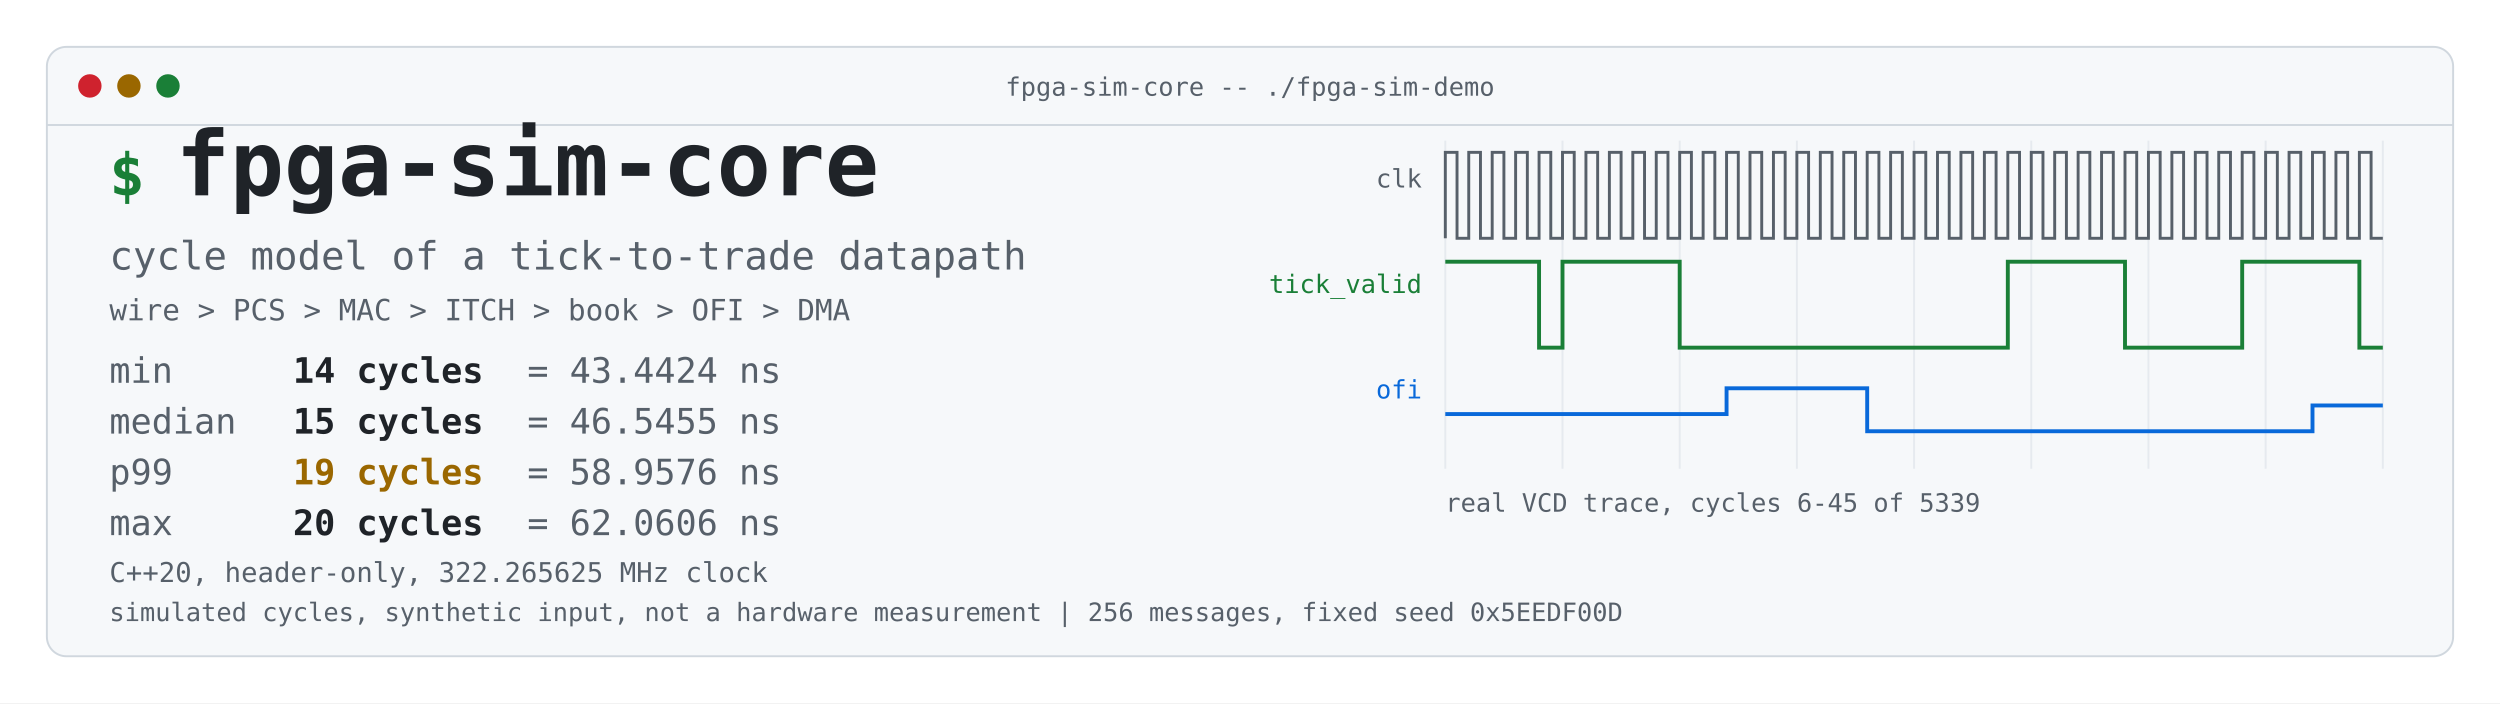
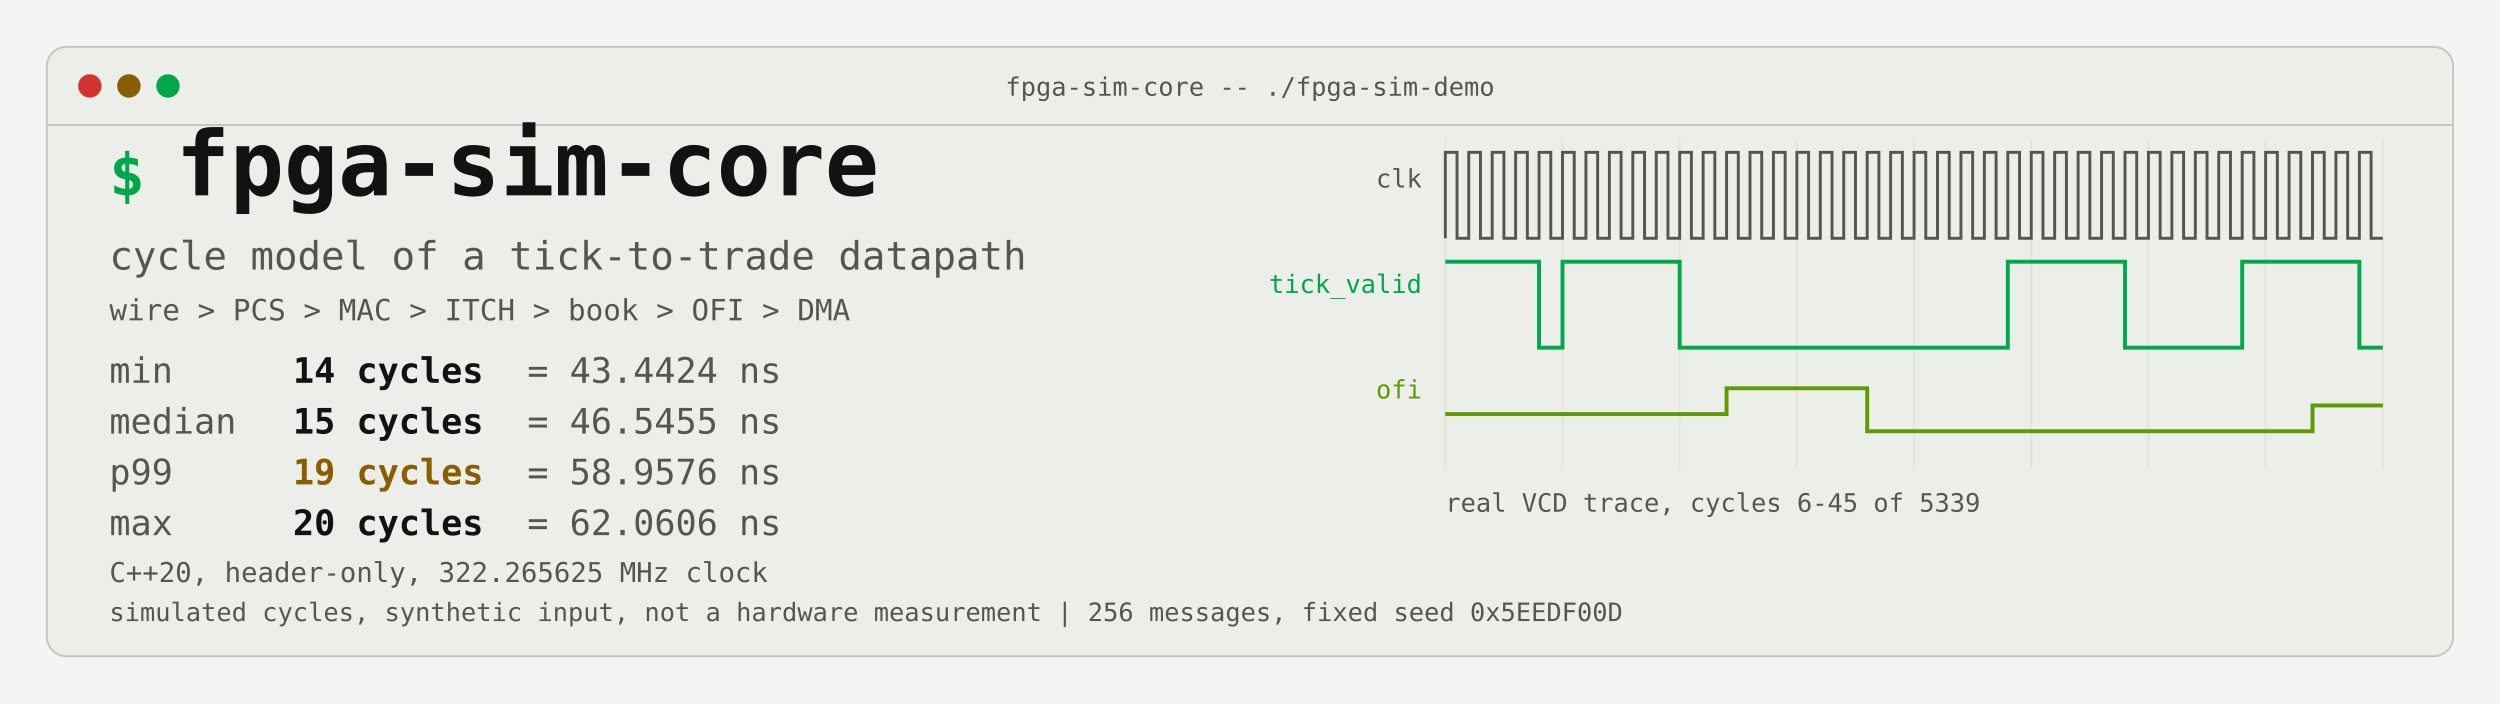
<svg xmlns="http://www.w3.org/2000/svg" width="1280" height="360" viewBox="0 0 1280 360" role="img" aria-labelledby="t d" font-family="ui-monospace, SFMono-Regular, Menlo, Consolas, 'DejaVu Sans Mono', monospace">
-   <rect x="0" y="0" width="1280" height="360" fill="#ffffff" />
-   <rect x="24" y="24" width="1232" height="312" fill="#f6f8fa" rx="10" stroke="#d0d7de" stroke-width="1" />
-   <circle cx="46" cy="44" r="6" fill="#cf222e" />
-   <circle cx="66" cy="44" r="6" fill="#9a6700" />
-   <circle cx="86" cy="44" r="6" fill="#1a7f37" />
-   <text x="640" y="49" font-size="13" fill="#57606a" text-anchor="middle" font-weight="normal">fpga-sim-core  --  ./fpga-sim-demo</text>
-   <line x1="24" y1="64" x2="1256" y2="64" stroke="#d0d7de" stroke-width="1" />
-   <text x="56" y="100" font-size="30" fill="#1a7f37" text-anchor="start" font-weight="bold">$</text>
-   <text x="90" y="100" font-size="46" fill="#1f2328" text-anchor="start" font-weight="bold">fpga-sim-core</text>
-   <text x="56" y="138" font-size="20" fill="#57606a" text-anchor="start" font-weight="normal">cycle model of a tick-to-trade datapath</text>
-   <text x="56" y="164" font-size="15" fill="#57606a" text-anchor="start" font-weight="normal">wire &gt; PCS &gt; MAC &gt; ITCH &gt; book &gt; OFI &gt; DMA</text>
-   <text x="56" y="196" font-size="18" fill="#57606a" text-anchor="start" font-weight="normal">min</text>
-   <text x="150" y="196" font-size="18" fill="#1f2328" text-anchor="start" font-weight="bold">14 cycles</text>
-   <text x="270" y="196" font-size="18" fill="#57606a" text-anchor="start" font-weight="normal">= 43.4424 ns</text>
-   <text x="56" y="222" font-size="18" fill="#57606a" text-anchor="start" font-weight="normal">median</text>
-   <text x="150" y="222" font-size="18" fill="#1f2328" text-anchor="start" font-weight="bold">15 cycles</text>
-   <text x="270" y="222" font-size="18" fill="#57606a" text-anchor="start" font-weight="normal">= 46.5455 ns</text>
-   <text x="56" y="248" font-size="18" fill="#57606a" text-anchor="start" font-weight="normal">p99</text>
-   <text x="150" y="248" font-size="18" fill="#9a6700" text-anchor="start" font-weight="bold">19 cycles</text>
-   <text x="270" y="248" font-size="18" fill="#57606a" text-anchor="start" font-weight="normal">= 58.9576 ns</text>
-   <text x="56" y="274" font-size="18" fill="#57606a" text-anchor="start" font-weight="normal">max</text>
-   <text x="150" y="274" font-size="18" fill="#1f2328" text-anchor="start" font-weight="bold">20 cycles</text>
-   <text x="270" y="274" font-size="18" fill="#57606a" text-anchor="start" font-weight="normal">= 62.0606 ns</text>
-   <text x="56" y="298" font-size="14" fill="#57606a" text-anchor="start" font-weight="normal">C++20, header-only, 322.265625 MHz clock</text>
-   <text x="56" y="318" font-size="13" fill="#57606a" text-anchor="start" font-weight="normal">simulated cycles, synthetic input, not a hardware measurement | 256 messages, fixed seed 0x5EEDF00D</text>
-   <text x="728" y="96" font-size="13" fill="#57606a" text-anchor="end" font-weight="normal">clk</text>
-   <text x="728" y="150" font-size="13" fill="#1a7f37" text-anchor="end" font-weight="normal">tick_valid</text>
-   <text x="728" y="204" font-size="13" fill="#0969da" text-anchor="end" font-weight="normal">ofi</text>
-   <line x1="740" y1="72" x2="740" y2="240" stroke="#e6eaef" stroke-width="1" />
-   <line x1="800" y1="72" x2="800" y2="240" stroke="#e6eaef" stroke-width="1" />
-   <line x1="860" y1="72" x2="860" y2="240" stroke="#e6eaef" stroke-width="1" />
-   <line x1="920" y1="72" x2="920" y2="240" stroke="#e6eaef" stroke-width="1" />
-   <line x1="980" y1="72" x2="980" y2="240" stroke="#e6eaef" stroke-width="1" />
-   <line x1="1040" y1="72" x2="1040" y2="240" stroke="#e6eaef" stroke-width="1" />
-   <line x1="1100" y1="72" x2="1100" y2="240" stroke="#e6eaef" stroke-width="1" />
-   <line x1="1160" y1="72" x2="1160" y2="240" stroke="#e6eaef" stroke-width="1" />
-   <line x1="1220" y1="72" x2="1220" y2="240" stroke="#e6eaef" stroke-width="1" />
-   <path d="M740.00 122.00L740.00 78.00 L746.00 78.00 L746.00 122.00 L752.00 122.00L752.00 78.00 L758.00 78.00 L758.00 122.00 L764.00 122.00L764.00 78.00 L770.00 78.00 L770.00 122.00 L776.00 122.00L776.00 78.00 L782.00 78.00 L782.00 122.00 L788.00 122.00L788.00 78.00 L794.00 78.00 L794.00 122.00 L800.00 122.00L800.00 78.00 L806.00 78.00 L806.00 122.00 L812.00 122.00L812.00 78.00 L818.00 78.00 L818.00 122.00 L824.00 122.00L824.00 78.00 L830.00 78.00 L830.00 122.00 L836.00 122.00L836.00 78.00 L842.00 78.00 L842.00 122.00 L848.00 122.00L848.00 78.00 L854.00 78.00 L854.00 122.00 L860.00 122.00L860.00 78.00 L866.00 78.00 L866.00 122.00 L872.00 122.00L872.00 78.00 L878.00 78.00 L878.00 122.00 L884.00 122.00L884.00 78.00 L890.00 78.00 L890.00 122.00 L896.00 122.00L896.00 78.00 L902.00 78.00 L902.00 122.00 L908.00 122.00L908.00 78.00 L914.00 78.00 L914.00 122.00 L920.00 122.00L920.00 78.00 L926.00 78.00 L926.00 122.00 L932.00 122.00L932.00 78.00 L938.00 78.00 L938.00 122.00 L944.00 122.00L944.00 78.00 L950.00 78.00 L950.00 122.00 L956.00 122.00L956.00 78.00 L962.00 78.00 L962.00 122.00 L968.00 122.00L968.00 78.00 L974.00 78.00 L974.00 122.00 L980.00 122.00L980.00 78.00 L986.00 78.00 L986.00 122.00 L992.00 122.00L992.00 78.00 L998.00 78.00 L998.00 122.00 L1004.00 122.00L1004.00 78.00 L1010.00 78.00 L1010.00 122.00 L1016.00 122.00L1016.00 78.00 L1022.00 78.00 L1022.00 122.00 L1028.00 122.00L1028.00 78.00 L1034.00 78.00 L1034.00 122.00 L1040.00 122.00L1040.00 78.00 L1046.00 78.00 L1046.00 122.00 L1052.00 122.00L1052.00 78.00 L1058.00 78.00 L1058.00 122.00 L1064.00 122.00L1064.00 78.00 L1070.00 78.00 L1070.00 122.00 L1076.00 122.00L1076.00 78.00 L1082.00 78.00 L1082.00 122.00 L1088.00 122.00L1088.00 78.00 L1094.00 78.00 L1094.00 122.00 L1100.00 122.00L1100.00 78.00 L1106.00 78.00 L1106.00 122.00 L1112.00 122.00L1112.00 78.00 L1118.00 78.00 L1118.00 122.00 L1124.00 122.00L1124.00 78.00 L1130.00 78.00 L1130.00 122.00 L1136.00 122.00L1136.00 78.00 L1142.00 78.00 L1142.00 122.00 L1148.00 122.00L1148.00 78.00 L1154.00 78.00 L1154.00 122.00 L1160.00 122.00L1160.00 78.00 L1166.00 78.00 L1166.00 122.00 L1172.00 122.00L1172.00 78.00 L1178.00 78.00 L1178.00 122.00 L1184.00 122.00L1184.00 78.00 L1190.00 78.00 L1190.00 122.00 L1196.00 122.00L1196.00 78.00 L1202.00 78.00 L1202.00 122.00 L1208.00 122.00L1208.00 78.00 L1214.00 78.00 L1214.00 122.00 L1220.00 122.00" fill="none" stroke="#57606a" stroke-width="1.5" stroke-linejoin="miter" />
-   <path d="M740.00 134.00L752.00 134.00L752.00 134.00 L752.00 134.00L764.00 134.00L764.00 134.00 L764.00 134.00L776.00 134.00L776.00 134.00 L776.00 134.00L788.00 134.00L788.00 134.00 L788.00 178.00L800.00 178.00L800.00 178.00 L800.00 134.00L812.00 134.00L812.00 134.00 L812.00 134.00L824.00 134.00L824.00 134.00 L824.00 134.00L836.00 134.00L836.00 134.00 L836.00 134.00L848.00 134.00L848.00 134.00 L848.00 134.00L860.00 134.00L860.00 134.00 L860.00 178.00L872.00 178.00L872.00 178.00 L872.00 178.00L884.00 178.00L884.00 178.00 L884.00 178.00L896.00 178.00L896.00 178.00 L896.00 178.00L908.00 178.00L908.00 178.00 L908.00 178.00L920.00 178.00L920.00 178.00 L920.00 178.00L932.00 178.00L932.00 178.00 L932.00 178.00L944.00 178.00L944.00 178.00 L944.00 178.00L956.00 178.00L956.00 178.00 L956.00 178.00L968.00 178.00L968.00 178.00 L968.00 178.00L980.00 178.00L980.00 178.00 L980.00 178.00L992.00 178.00L992.00 178.00 L992.00 178.00L1004.00 178.00L1004.00 178.00 L1004.00 178.00L1016.00 178.00L1016.00 178.00 L1016.00 178.00L1028.00 178.00L1028.00 178.00 L1028.00 134.00L1040.00 134.00L1040.00 134.00 L1040.00 134.00L1052.00 134.00L1052.00 134.00 L1052.00 134.00L1064.00 134.00L1064.00 134.00 L1064.00 134.00L1076.00 134.00L1076.00 134.00 L1076.00 134.00L1088.00 134.00L1088.00 134.00 L1088.00 178.00L1100.00 178.00L1100.00 178.00 L1100.00 178.00L1112.00 178.00L1112.00 178.00 L1112.00 178.00L1124.00 178.00L1124.00 178.00 L1124.00 178.00L1136.00 178.00L1136.00 178.00 L1136.00 178.00L1148.00 178.00L1148.00 178.00 L1148.00 134.00L1160.00 134.00L1160.00 134.00 L1160.00 134.00L1172.00 134.00L1172.00 134.00 L1172.00 134.00L1184.00 134.00L1184.00 134.00 L1184.00 134.00L1196.00 134.00L1196.00 134.00 L1196.00 134.00L1208.00 134.00L1208.00 134.00 L1208.00 178.00L1220.00 178.00" fill="none" stroke="#1a7f37" stroke-width="2" stroke-linejoin="miter" />
-   <path d="M740.00 212.00L752.00 212.00L752.00 212.00L764.00 212.00L764.00 212.00L776.00 212.00L776.00 212.00L788.00 212.00L788.00 212.00L800.00 212.00L800.00 212.00L812.00 212.00L812.00 212.00L824.00 212.00L824.00 212.00L836.00 212.00L836.00 212.00L848.00 212.00L848.00 212.00L860.00 212.00L860.00 212.00L872.00 212.00L872.00 212.00L884.00 212.00L884.00 198.80L896.00 198.80L896.00 198.80L908.00 198.80L908.00 198.80L920.00 198.80L920.00 198.80L932.00 198.80L932.00 198.80L944.00 198.80L944.00 198.80L956.00 198.80L956.00 220.80L968.00 220.80L968.00 220.80L980.00 220.80L980.00 220.80L992.00 220.80L992.00 220.80L1004.00 220.80L1004.00 220.80L1016.00 220.80L1016.00 220.80L1028.00 220.80L1028.00 220.80L1040.00 220.80L1040.00 220.80L1052.00 220.80L1052.00 220.80L1064.00 220.80L1064.00 220.80L1076.00 220.80L1076.00 220.80L1088.00 220.80L1088.00 220.80L1100.00 220.80L1100.00 220.80L1112.00 220.80L1112.00 220.80L1124.00 220.80L1124.00 220.80L1136.00 220.80L1136.00 220.80L1148.00 220.80L1148.00 220.80L1160.00 220.80L1160.00 220.80L1172.00 220.80L1172.00 220.80L1184.00 220.80L1184.00 207.60L1196.00 207.60L1196.00 207.60L1208.00 207.60L1208.00 207.60L1220.00 207.60" fill="none" stroke="#0969da" stroke-width="2" stroke-linejoin="miter" />
-   <text x="740" y="262" font-size="13" fill="#57606a" text-anchor="start" font-weight="normal">real VCD trace, cycles 6-45 of 5339</text>
+   <rect x="0" y="0" width="1280" height="360" fill="#F4F5F2" />
+   <rect x="24" y="24" width="1232" height="312" fill="#eceeea" rx="10" stroke="#c4c7c0" stroke-width="1" />
+   <circle cx="46" cy="44" r="6" fill="#d1342b" />
+   <circle cx="66" cy="44" r="6" fill="#8a5d00" />
+   <circle cx="86" cy="44" r="6" fill="#00A84A" />
+   <text x="640" y="49" font-size="13" fill="#54564f" text-anchor="middle" font-weight="normal">fpga-sim-core  --  ./fpga-sim-demo</text>
+   <line x1="24" y1="64" x2="1256" y2="64" stroke="#c4c7c0" stroke-width="1" />
+   <text x="56" y="100" font-size="30" fill="#00A84A" text-anchor="start" font-weight="bold">$</text>
+   <text x="90" y="100" font-size="46" fill="#111211" text-anchor="start" font-weight="bold">fpga-sim-core</text>
+   <text x="56" y="138" font-size="20" fill="#54564f" text-anchor="start" font-weight="normal">cycle model of a tick-to-trade datapath</text>
+   <text x="56" y="164" font-size="15" fill="#54564f" text-anchor="start" font-weight="normal">wire &gt; PCS &gt; MAC &gt; ITCH &gt; book &gt; OFI &gt; DMA</text>
+   <text x="56" y="196" font-size="18" fill="#54564f" text-anchor="start" font-weight="normal">min</text>
+   <text x="150" y="196" font-size="18" fill="#111211" text-anchor="start" font-weight="bold">14 cycles</text>
+   <text x="270" y="196" font-size="18" fill="#54564f" text-anchor="start" font-weight="normal">= 43.4424 ns</text>
+   <text x="56" y="222" font-size="18" fill="#54564f" text-anchor="start" font-weight="normal">median</text>
+   <text x="150" y="222" font-size="18" fill="#111211" text-anchor="start" font-weight="bold">15 cycles</text>
+   <text x="270" y="222" font-size="18" fill="#54564f" text-anchor="start" font-weight="normal">= 46.5455 ns</text>
+   <text x="56" y="248" font-size="18" fill="#54564f" text-anchor="start" font-weight="normal">p99</text>
+   <text x="150" y="248" font-size="18" fill="#8a5d00" text-anchor="start" font-weight="bold">19 cycles</text>
+   <text x="270" y="248" font-size="18" fill="#54564f" text-anchor="start" font-weight="normal">= 58.9576 ns</text>
+   <text x="56" y="274" font-size="18" fill="#54564f" text-anchor="start" font-weight="normal">max</text>
+   <text x="150" y="274" font-size="18" fill="#111211" text-anchor="start" font-weight="bold">20 cycles</text>
+   <text x="270" y="274" font-size="18" fill="#54564f" text-anchor="start" font-weight="normal">= 62.0606 ns</text>
+   <text x="56" y="298" font-size="14" fill="#54564f" text-anchor="start" font-weight="normal">C++20, header-only, 322.265625 MHz clock</text>
+   <text x="56" y="318" font-size="13" fill="#54564f" text-anchor="start" font-weight="normal">simulated cycles, synthetic input, not a hardware measurement | 256 messages, fixed seed 0x5EEDF00D</text>
+   <text x="728" y="96" font-size="13" fill="#54564f" text-anchor="end" font-weight="normal">clk</text>
+   <text x="728" y="150" font-size="13" fill="#00A84A" text-anchor="end" font-weight="normal">tick_valid</text>
+   <text x="728" y="204" font-size="13" fill="#5f9a00" text-anchor="end" font-weight="normal">ofi</text>
+   <line x1="740" y1="72" x2="740" y2="240" stroke="#e2e3df" stroke-width="1" />
+   <line x1="800" y1="72" x2="800" y2="240" stroke="#e2e3df" stroke-width="1" />
+   <line x1="860" y1="72" x2="860" y2="240" stroke="#e2e3df" stroke-width="1" />
+   <line x1="920" y1="72" x2="920" y2="240" stroke="#e2e3df" stroke-width="1" />
+   <line x1="980" y1="72" x2="980" y2="240" stroke="#e2e3df" stroke-width="1" />
+   <line x1="1040" y1="72" x2="1040" y2="240" stroke="#e2e3df" stroke-width="1" />
+   <line x1="1100" y1="72" x2="1100" y2="240" stroke="#e2e3df" stroke-width="1" />
+   <line x1="1160" y1="72" x2="1160" y2="240" stroke="#e2e3df" stroke-width="1" />
+   <line x1="1220" y1="72" x2="1220" y2="240" stroke="#e2e3df" stroke-width="1" />
+   <path d="M740.00 122.00L740.00 78.00 L746.00 78.00 L746.00 122.00 L752.00 122.00L752.00 78.00 L758.00 78.00 L758.00 122.00 L764.00 122.00L764.00 78.00 L770.00 78.00 L770.00 122.00 L776.00 122.00L776.00 78.00 L782.00 78.00 L782.00 122.00 L788.00 122.00L788.00 78.00 L794.00 78.00 L794.00 122.00 L800.00 122.00L800.00 78.00 L806.00 78.00 L806.00 122.00 L812.00 122.00L812.00 78.00 L818.00 78.00 L818.00 122.00 L824.00 122.00L824.00 78.00 L830.00 78.00 L830.00 122.00 L836.00 122.00L836.00 78.00 L842.00 78.00 L842.00 122.00 L848.00 122.00L848.00 78.00 L854.00 78.00 L854.00 122.00 L860.00 122.00L860.00 78.00 L866.00 78.00 L866.00 122.00 L872.00 122.00L872.00 78.00 L878.00 78.00 L878.00 122.00 L884.00 122.00L884.00 78.00 L890.00 78.00 L890.00 122.00 L896.00 122.00L896.00 78.00 L902.00 78.00 L902.00 122.00 L908.00 122.00L908.00 78.00 L914.00 78.00 L914.00 122.00 L920.00 122.00L920.00 78.00 L926.00 78.00 L926.00 122.00 L932.00 122.00L932.00 78.00 L938.00 78.00 L938.00 122.00 L944.00 122.00L944.00 78.00 L950.00 78.00 L950.00 122.00 L956.00 122.00L956.00 78.00 L962.00 78.00 L962.00 122.00 L968.00 122.00L968.00 78.00 L974.00 78.00 L974.00 122.00 L980.00 122.00L980.00 78.00 L986.00 78.00 L986.00 122.00 L992.00 122.00L992.00 78.00 L998.00 78.00 L998.00 122.00 L1004.00 122.00L1004.00 78.00 L1010.00 78.00 L1010.00 122.00 L1016.00 122.00L1016.00 78.00 L1022.00 78.00 L1022.00 122.00 L1028.00 122.00L1028.00 78.00 L1034.00 78.00 L1034.00 122.00 L1040.00 122.00L1040.00 78.00 L1046.00 78.00 L1046.00 122.00 L1052.00 122.00L1052.00 78.00 L1058.00 78.00 L1058.00 122.00 L1064.00 122.00L1064.00 78.00 L1070.00 78.00 L1070.00 122.00 L1076.00 122.00L1076.00 78.00 L1082.00 78.00 L1082.00 122.00 L1088.00 122.00L1088.00 78.00 L1094.00 78.00 L1094.00 122.00 L1100.00 122.00L1100.00 78.00 L1106.00 78.00 L1106.00 122.00 L1112.00 122.00L1112.00 78.00 L1118.00 78.00 L1118.00 122.00 L1124.00 122.00L1124.00 78.00 L1130.00 78.00 L1130.00 122.00 L1136.00 122.00L1136.00 78.00 L1142.00 78.00 L1142.00 122.00 L1148.00 122.00L1148.00 78.00 L1154.00 78.00 L1154.00 122.00 L1160.00 122.00L1160.00 78.00 L1166.00 78.00 L1166.00 122.00 L1172.00 122.00L1172.00 78.00 L1178.00 78.00 L1178.00 122.00 L1184.00 122.00L1184.00 78.00 L1190.00 78.00 L1190.00 122.00 L1196.00 122.00L1196.00 78.00 L1202.00 78.00 L1202.00 122.00 L1208.00 122.00L1208.00 78.00 L1214.00 78.00 L1214.00 122.00 L1220.00 122.00" fill="none" stroke="#54564f" stroke-width="1.5" stroke-linejoin="miter" />
+   <path d="M740.00 134.00L752.00 134.00L752.00 134.00 L752.00 134.00L764.00 134.00L764.00 134.00 L764.00 134.00L776.00 134.00L776.00 134.00 L776.00 134.00L788.00 134.00L788.00 134.00 L788.00 178.00L800.00 178.00L800.00 178.00 L800.00 134.00L812.00 134.00L812.00 134.00 L812.00 134.00L824.00 134.00L824.00 134.00 L824.00 134.00L836.00 134.00L836.00 134.00 L836.00 134.00L848.00 134.00L848.00 134.00 L848.00 134.00L860.00 134.00L860.00 134.00 L860.00 178.00L872.00 178.00L872.00 178.00 L872.00 178.00L884.00 178.00L884.00 178.00 L884.00 178.00L896.00 178.00L896.00 178.00 L896.00 178.00L908.00 178.00L908.00 178.00 L908.00 178.00L920.00 178.00L920.00 178.00 L920.00 178.00L932.00 178.00L932.00 178.00 L932.00 178.00L944.00 178.00L944.00 178.00 L944.00 178.00L956.00 178.00L956.00 178.00 L956.00 178.00L968.00 178.00L968.00 178.00 L968.00 178.00L980.00 178.00L980.00 178.00 L980.00 178.00L992.00 178.00L992.00 178.00 L992.00 178.00L1004.00 178.00L1004.00 178.00 L1004.00 178.00L1016.00 178.00L1016.00 178.00 L1016.00 178.00L1028.00 178.00L1028.00 178.00 L1028.00 134.00L1040.00 134.00L1040.00 134.00 L1040.00 134.00L1052.00 134.00L1052.00 134.00 L1052.00 134.00L1064.00 134.00L1064.00 134.00 L1064.00 134.00L1076.00 134.00L1076.00 134.00 L1076.00 134.00L1088.00 134.00L1088.00 134.00 L1088.00 178.00L1100.00 178.00L1100.00 178.00 L1100.00 178.00L1112.00 178.00L1112.00 178.00 L1112.00 178.00L1124.00 178.00L1124.00 178.00 L1124.00 178.00L1136.00 178.00L1136.00 178.00 L1136.00 178.00L1148.00 178.00L1148.00 178.00 L1148.00 134.00L1160.00 134.00L1160.00 134.00 L1160.00 134.00L1172.00 134.00L1172.00 134.00 L1172.00 134.00L1184.00 134.00L1184.00 134.00 L1184.00 134.00L1196.00 134.00L1196.00 134.00 L1196.00 134.00L1208.00 134.00L1208.00 134.00 L1208.00 178.00L1220.00 178.00" fill="none" stroke="#00A84A" stroke-width="2" stroke-linejoin="miter" />
+   <path d="M740.00 212.00L752.00 212.00L752.00 212.00L764.00 212.00L764.00 212.00L776.00 212.00L776.00 212.00L788.00 212.00L788.00 212.00L800.00 212.00L800.00 212.00L812.00 212.00L812.00 212.00L824.00 212.00L824.00 212.00L836.00 212.00L836.00 212.00L848.00 212.00L848.00 212.00L860.00 212.00L860.00 212.00L872.00 212.00L872.00 212.00L884.00 212.00L884.00 198.80L896.00 198.80L896.00 198.80L908.00 198.80L908.00 198.80L920.00 198.80L920.00 198.80L932.00 198.80L932.00 198.80L944.00 198.80L944.00 198.80L956.00 198.80L956.00 220.80L968.00 220.80L968.00 220.80L980.00 220.80L980.00 220.80L992.00 220.80L992.00 220.80L1004.00 220.80L1004.00 220.80L1016.00 220.80L1016.00 220.80L1028.00 220.80L1028.00 220.80L1040.00 220.80L1040.00 220.80L1052.00 220.80L1052.00 220.80L1064.00 220.80L1064.00 220.80L1076.00 220.80L1076.00 220.80L1088.00 220.80L1088.00 220.80L1100.00 220.80L1100.00 220.80L1112.00 220.80L1112.00 220.80L1124.00 220.80L1124.00 220.80L1136.00 220.80L1136.00 220.80L1148.00 220.80L1148.00 220.80L1160.00 220.80L1160.00 220.80L1172.00 220.80L1172.00 220.80L1184.00 220.80L1184.00 207.60L1196.00 207.60L1196.00 207.60L1208.00 207.60L1208.00 207.60L1220.00 207.60" fill="none" stroke="#5f9a00" stroke-width="2" stroke-linejoin="miter" />
+   <text x="740" y="262" font-size="13" fill="#54564f" text-anchor="start" font-weight="normal">real VCD trace, cycles 6-45 of 5339</text>
</svg>
